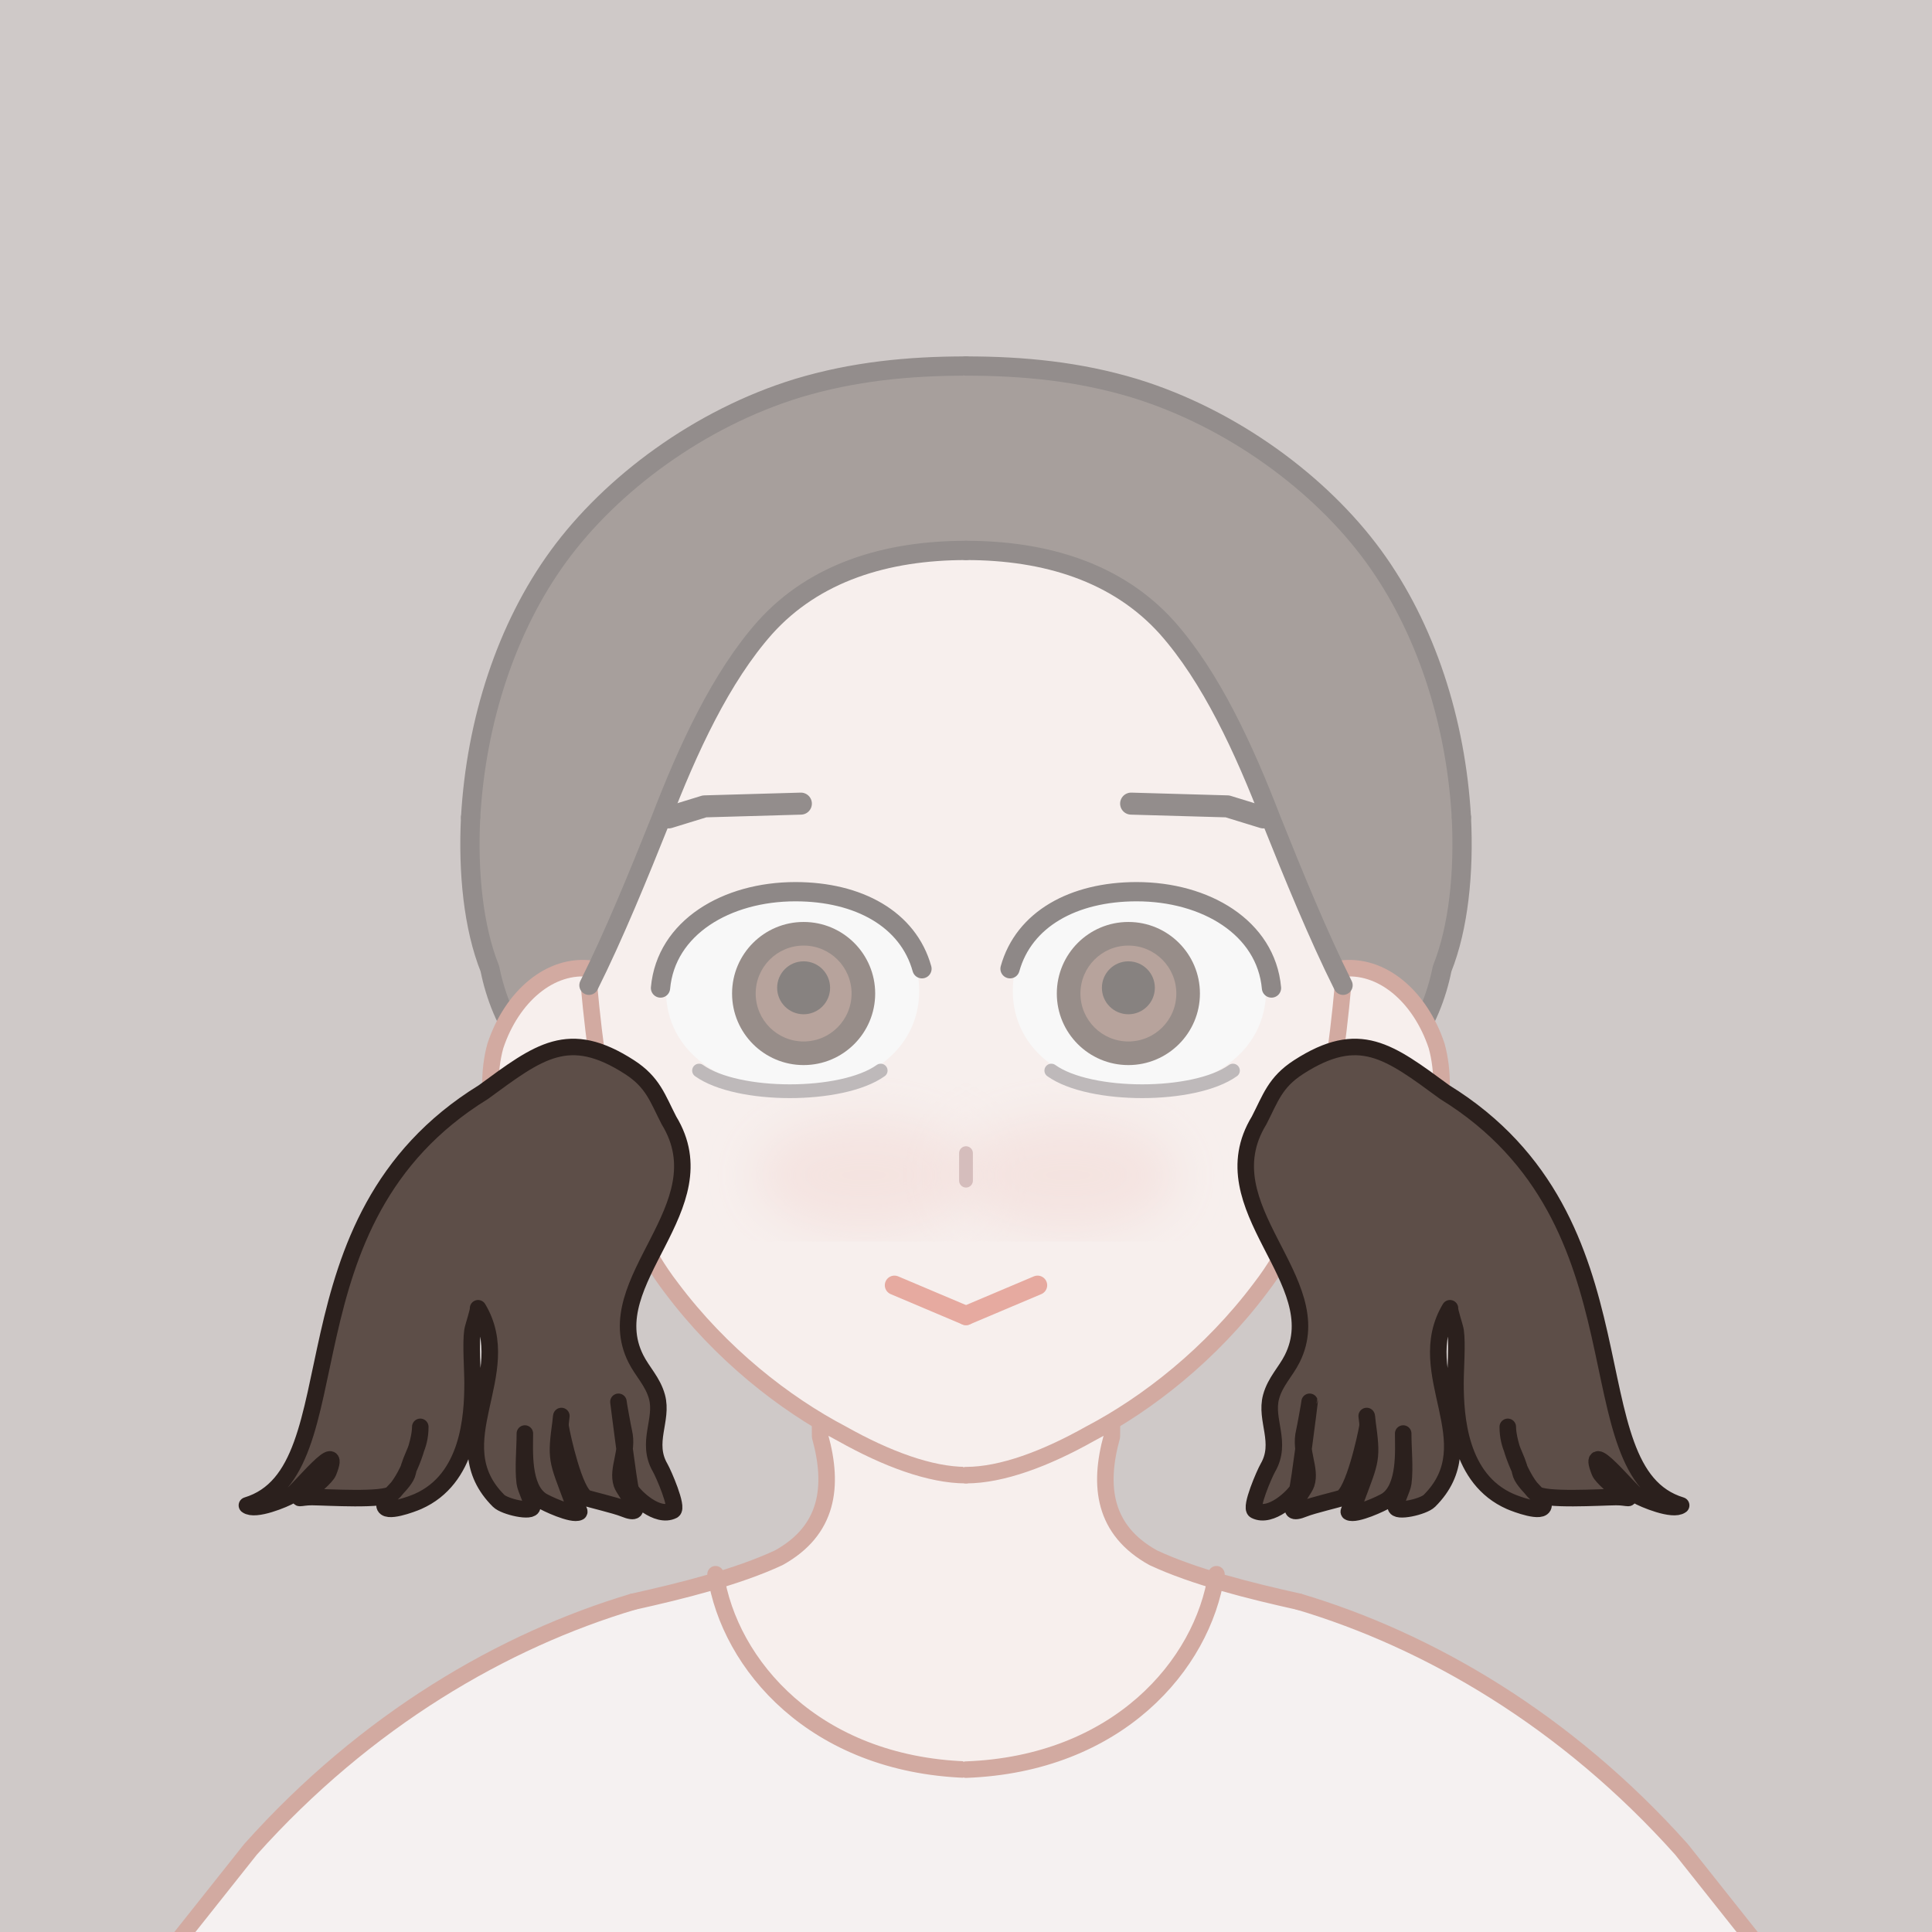
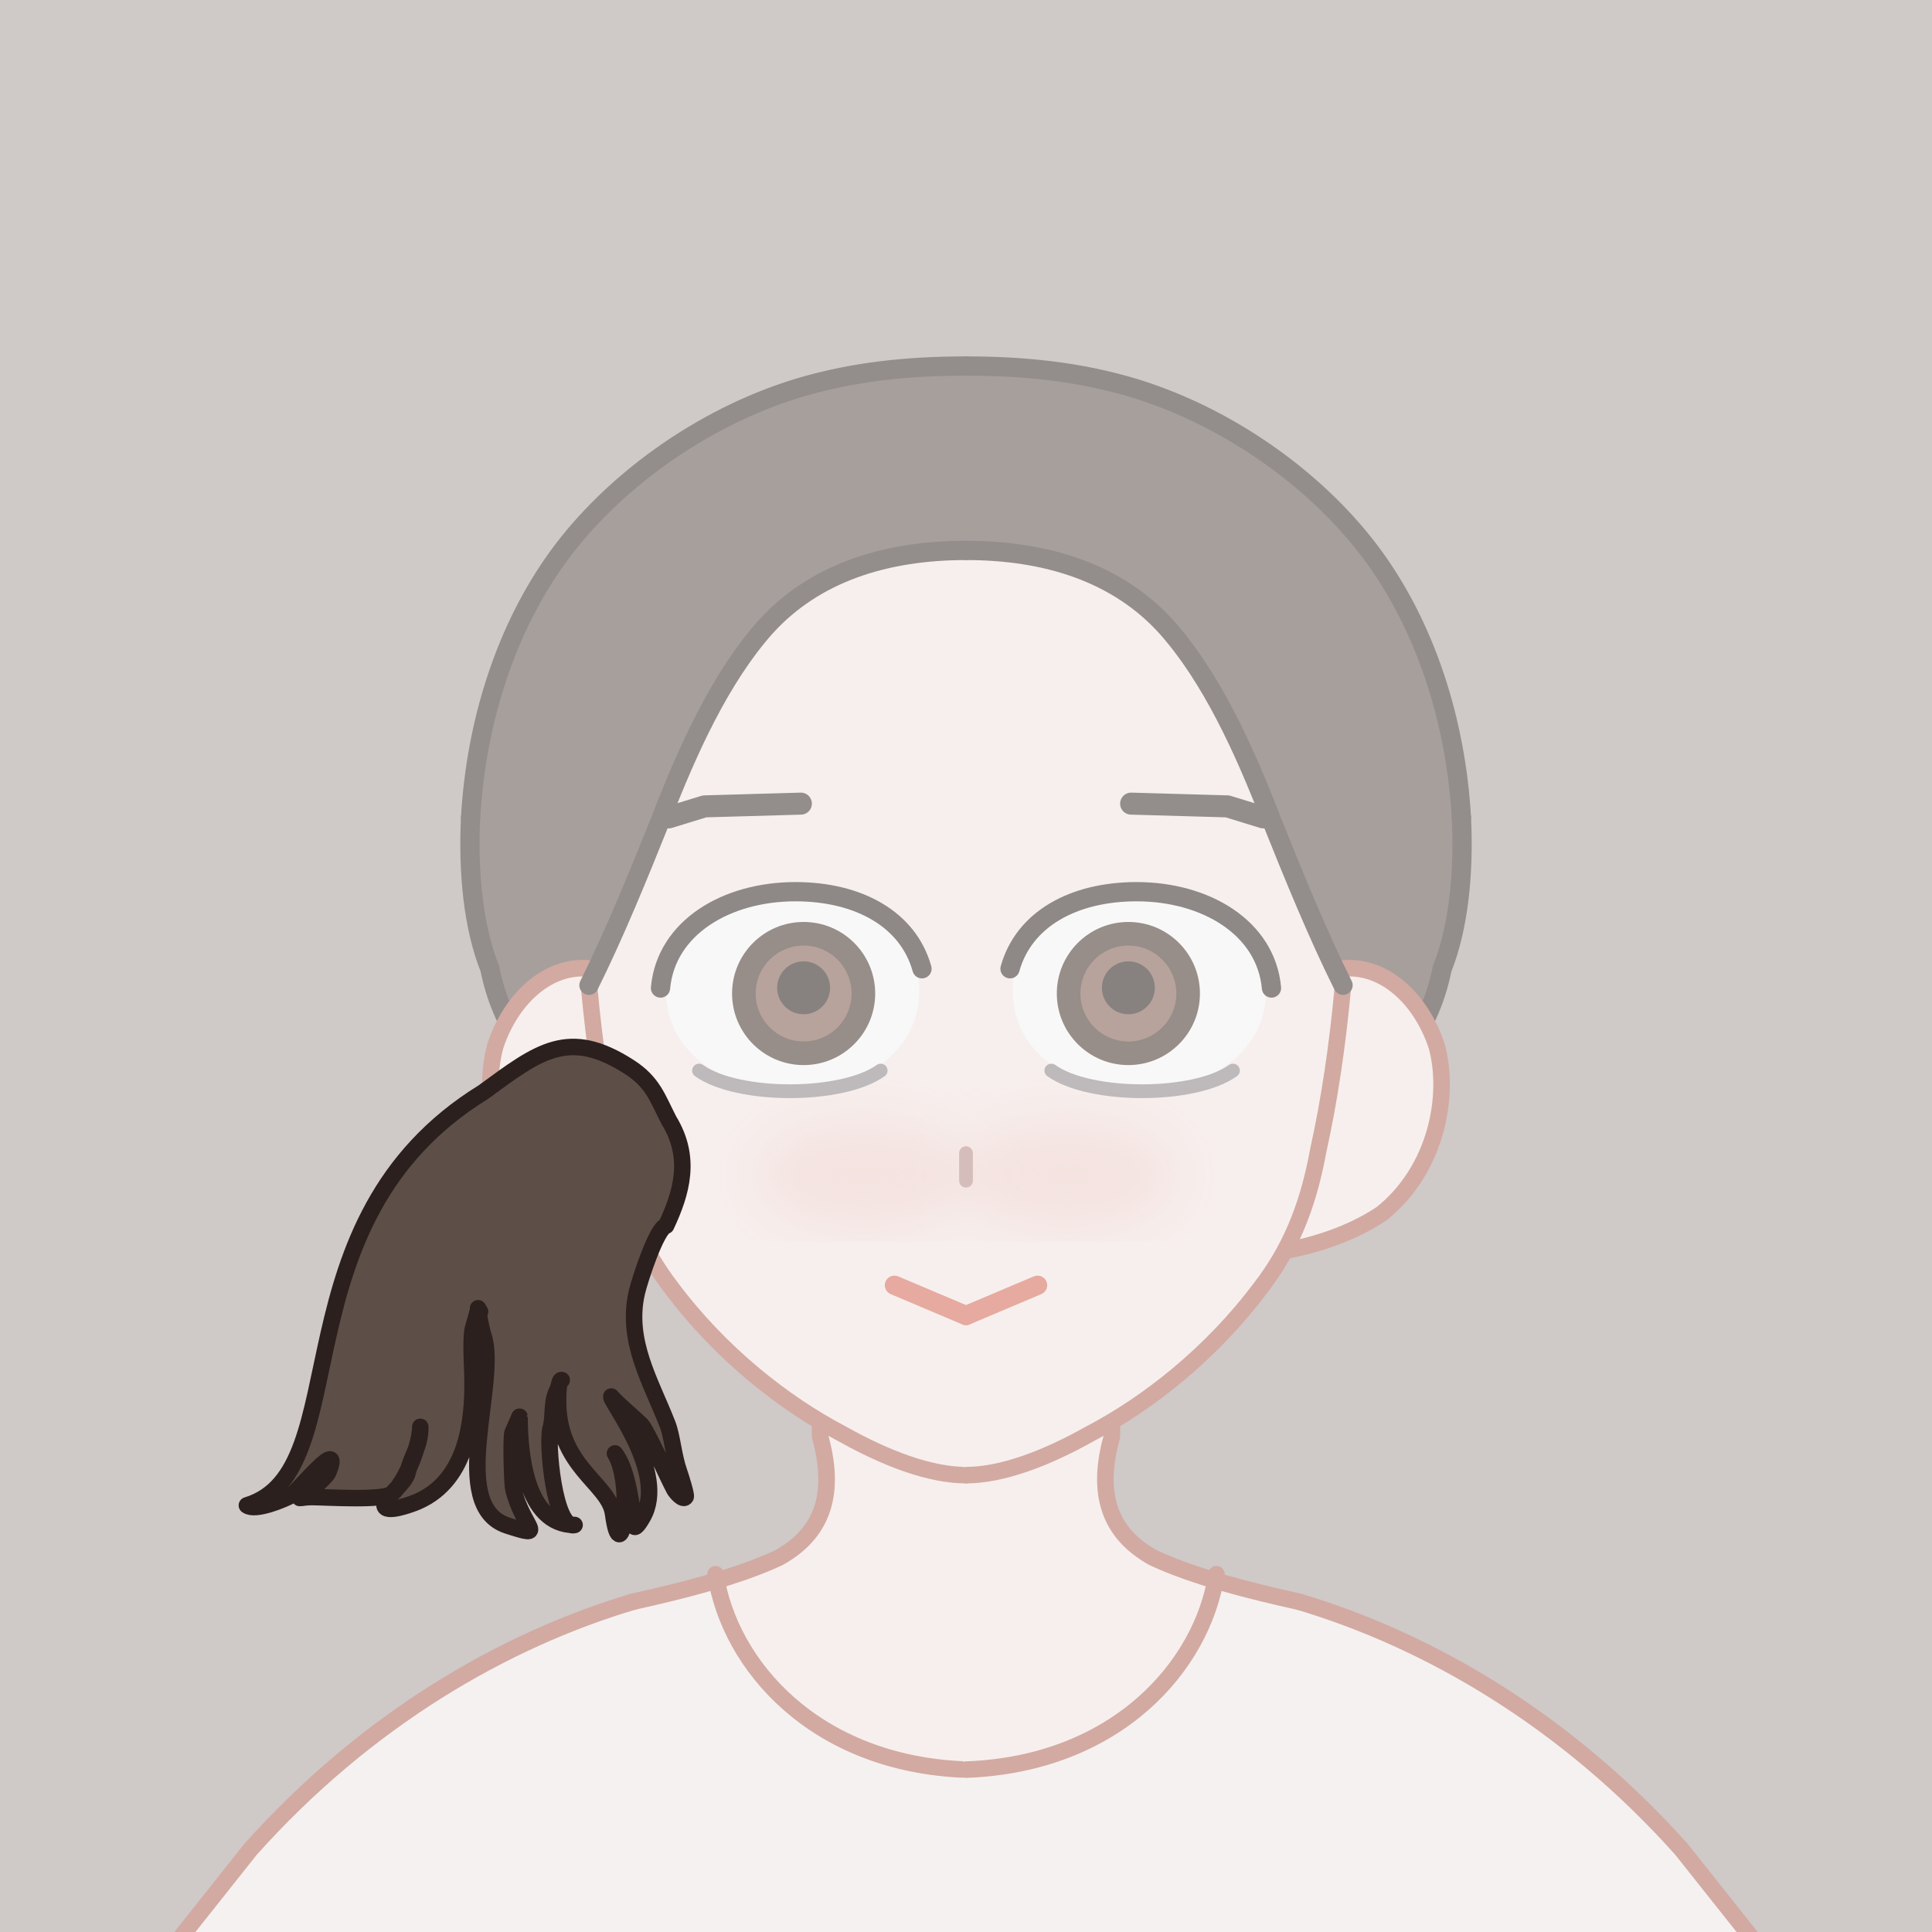
<svg xmlns="http://www.w3.org/2000/svg" width="702" height="702" viewBox="0 0 702 702">
  <defs>
-     <clipPath id="clip-path-1">
+     <clipPath id="clip-path-5">
      <path d="M242 389.2 L386 389.2 L386 451.12 L242 451.12 Z" />
    </clipPath>
    <filter id="filter-1" filterUnits="userSpaceOnUse" x="245" y="377" width="138" height="100" color-interpolation-filters="sRGB">
      <feGaussianBlur in="SourceGraphic" stdDeviation="9" color-interpolation-filters="linearRGB" />
    </filter>
-     <clipPath id="clip-path-2">
+     <clipPath id="clip-path-6">
      <path d="M460 389.2 L316 389.2 L316 451.12 L460 451.12 Z" />
    </clipPath>
    <filter id="filter-2" filterUnits="userSpaceOnUse" x="319" y="377" width="138" height="100" color-interpolation-filters="sRGB">
      <feGaussianBlur in="SourceGraphic" stdDeviation="9" color-interpolation-filters="linearRGB" />
    </filter>
-     <clipPath id="clip-path-3">
+     <clipPath id="clip-path-7">
      <path d="M242 360 C242 338 262 326 288 326 C314 326 334 338 334 360 C334 382 314 396 288 396 C262 396 242 382 242 360 Z" />
    </clipPath>
-     <clipPath id="clip-path-4">
+     <clipPath id="clip-path-8">
      <path d="M460 360 C460 338 440 326 414 326 C388 326 368 338 368 360 C368 382 388 396 414 396 C440 396 460 382 460 360 Z" />
    </clipPath>
  </defs>
  <g id="_ref">
    <g opacity="0.5">
      <rect x="0" y="0" width="702" height="702" fill="#ada19f" />
      <g data-layer="body">
        <g>
          <path d="M260 573 L230 582 C183 596 133 625 91 672 L60 712 L352 712 L352 643 C296 641 265 605 260 573 Z" fill="#f9f2f1" />
          <path d="M296 490 L298 522 C303 540 301 556 283 566 L260 573 C265 605 296 641 352 643 L352 490 Z" fill="#fdeeea" />
          <path d="M230 582 C183 596 133 625 91 672 L64 706" fill="none" stroke="#b46352" stroke-width="6" stroke-linecap="round" stroke-linejoin="round" />
          <path d="M296 500 C298 510 298 516 298 522 C303 540 301 556 283 566 C268 573 248 578 230 582" fill="none" stroke="#b46352" stroke-width="6" stroke-linecap="round" stroke-linejoin="round" />
          <path d="M260 572 C265 605 296 641 351 643" fill="none" stroke="#b46352" stroke-width="6" stroke-linecap="round" stroke-linejoin="round" />
        </g>
        <g>
          <path d="M442 573 L472 582 C519 596 569 625 611 672 L642 712 L350 712 L350 643 C406 641 437 605 442 573 Z" fill="#f9f2f1" />
          <path d="M406 490 L404 522 C399 540 401 556 419 566 L442 573 C437 605 406 641 350 643 L350 490 Z" fill="#fdeeea" />
          <path d="M472 582 C519 596 569 625 611 672 L638 706" fill="none" stroke="#b46352" stroke-width="6" stroke-linecap="round" stroke-linejoin="round" />
          <path d="M406 500 C404 510 404 516 404 522 C399 540 401 556 419 566 C434 573 454 578 472 582" fill="none" stroke="#b46352" stroke-width="6" stroke-linecap="round" stroke-linejoin="round" />
          <path d="M442 572 C437 605 406 641 351 643" fill="none" stroke="#b46352" stroke-width="6" stroke-linecap="round" stroke-linejoin="round" />
        </g>
      </g>
      <g data-layer="hairBase">
        <g>
          <path d="M352 133 L351 133 C330 133 310 135 290 141 C254 152 222 176 203 202 C184 228 173 262 171 297 C170 317 172 337 178 352 C180 362 184 372 190 380 L198 386 L352 386 Z" fill="#5d4e48" />
          <path d="M351 133 C330 133 310 135 290 141 C254 152 222 176 203 202 C184 228 173 262 171 297" fill="none" stroke="#352a27" stroke-width="7" stroke-linecap="round" stroke-linejoin="round" />
          <path d="M171 297 C170 317 172 337 178 352 C180 362 184 372 190 380" fill="none" stroke="#352a27" stroke-width="7" stroke-linecap="round" stroke-linejoin="round" />
        </g>
        <g>
          <path d="M350 133 L351 133 C372 133 392 135 412 141 C448 152 480 176 499 202 C518 228 529 262 531 297 C532 317 530 337 524 352 C522 362 518 372 512 380 L504 386 L350 386 Z" fill="#5d4e48" />
          <path d="M351 133 C372 133 392 135 412 141 C448 152 480 176 499 202 C518 228 529 262 531 297" fill="none" stroke="#352a27" stroke-width="7" stroke-linecap="round" stroke-linejoin="round" />
          <path d="M531 297 C532 317 530 337 524 352 C522 362 518 372 512 380" fill="none" stroke="#352a27" stroke-width="7" stroke-linecap="round" stroke-linejoin="round" />
        </g>
      </g>
      <g data-layer="ear">
        <g>
          <path d="M215 352 C200 350 186 362 180 380 C175 398 180 425 200 441 C212 449 226 453 238 455 L225 380 Z" fill="#fdeeea" />
          <path d="M215 352 C200 350 186 362 180 380 C175 398 180 425 200 441 C212 449 226 453 238 455" fill="none" stroke="#b46352" stroke-width="6" stroke-linecap="round" stroke-linejoin="round" />
        </g>
        <g>
          <path d="M487 352 C502 350 516 362 522 380 C527 398 522 425 502 441 C490 449 476 453 464 455 L477 380 Z" fill="#fdeeea" />
          <path d="M487 352 C502 350 516 362 522 380 C527 398 522 425 502 441 C490 449 476 453 464 455" fill="none" stroke="#b46352" stroke-width="6" stroke-linecap="round" stroke-linejoin="round" />
        </g>
      </g>
      <g data-layer="face">
        <g>
          <path d="M352 200 L351 200 C322 200 296 208 278 228 C262 246 250 272 240 298 C232 318 223 340 214 358 C216 380 219 400 223 418 C227 440 234 455 244 468 C262 492 285 510 306 521 C322 530 338 536 351 536 L352 536 Z" fill="#fdeeea" />
          <path d="M214 358 C216 380 219 400 223 418 C227 440 234 455 244 468 C262 492 285 510 306 521 C322 530 338 536 351 536" fill="none" stroke="#b46352" stroke-width="6" stroke-linecap="round" stroke-linejoin="round" />
        </g>
        <g>
          <path d="M350 200 L351 200 C380 200 406 208 424 228 C440 246 452 272 462 298 C470 318 479 340 488 358 C486 380 483 400 479 418 C475 440 468 455 458 468 C440 492 417 510 396 521 C380 530 364 536 351 536 L350 536 Z" fill="#fdeeea" />
          <path d="M488 358 C486 380 483 400 479 418 C475 440 468 455 458 468 C440 492 417 510 396 521 C380 530 364 536 351 536" fill="none" stroke="#b46352" stroke-width="6" stroke-linecap="round" stroke-linejoin="round" />
        </g>
      </g>
      <g data-layer="makeup">
-         <g clip-path="url(#clip-path-1)">
+         <g clip-path="url(#clip-path-5)">
          <g filter="url(#filter-1)">
            <ellipse cx="314" cy="427" rx="40" ry="21" fill="#f3bfb8" opacity="0.5" />
          </g>
        </g>
-         <g clip-path="url(#clip-path-2)">
+         <g clip-path="url(#clip-path-6)">
          <g filter="url(#filter-2)">
            <ellipse cx="388" cy="427" rx="40" ry="21" fill="#f3bfb8" opacity="0.5" />
          </g>
        </g>
      </g>
      <g data-layer="mouth">
        <line x1="325" y1="467" x2="351" y2="478" fill="none" stroke="#dc6450" stroke-width="7" stroke-linecap="round" stroke-linejoin="round" />
        <line x1="377" y1="467" x2="351" y2="478" fill="none" stroke="#dc6450" stroke-width="7" stroke-linecap="round" stroke-linejoin="round" />
        <line x1="351" y1="419" x2="351" y2="429" fill="none" stroke="#b98a88" stroke-width="5" stroke-linecap="round" />
      </g>
      <g data-layer="eye">
        <path d="M242 360 C242 338 262 326 288 326 C314 326 334 338 334 360 C334 382 314 396 288 396 C262 396 242 382 242 360 Z" fill="#ffffff" />
-         <g clip-path="url(#clip-path-3)">
+         <g clip-path="url(#clip-path-7)">
          <g>
            <circle cx="292" cy="361" r="26" fill="#3e2a22" />
            <circle cx="292" cy="361" r="17.42" fill="#7e5647" />
            <circle cx="292" cy="358.92" r="9.62" fill="#1e1410" />
          </g>
        </g>
        <g>
          <path d="M254 389 C268 399 306 399 320 389" fill="none" stroke="#8b8284" stroke-width="5" stroke-linecap="round" />
          <path d="M240 359 C242 337 264 324 289 324 C312 324 330 334 335 352" fill="none" stroke="#2b201d" stroke-width="7" stroke-linecap="round" stroke-linejoin="round" />
        </g>
        <g>
          <path d="M460 360 C460 338 440 326 414 326 C388 326 368 338 368 360 C368 382 388 396 414 396 C440 396 460 382 460 360 Z" fill="#ffffff" />
-           <g clip-path="url(#clip-path-4)">
+           <g clip-path="url(#clip-path-8)">
            <g>
              <circle cx="410" cy="361" r="26" fill="#3e2a22" />
              <circle cx="410" cy="361" r="17.42" fill="#7e5647" />
              <circle cx="410" cy="358.92" r="9.62" fill="#1e1410" />
            </g>
          </g>
          <g>
            <path d="M448 389 C434 399 396 399 382 389" fill="none" stroke="#8b8284" stroke-width="5" stroke-linecap="round" />
            <path d="M462 359 C460 337 438 324 413 324 C390 324 372 334 367 352" fill="none" stroke="#2b201d" stroke-width="7" stroke-linecap="round" stroke-linejoin="round" />
          </g>
        </g>
      </g>
      <g data-layer="hairLine">
        <path d="M351 200 C322 200 296 208 278 228 C262 246 250 272 240 298 C232 318 223 340 214 358" fill="none" stroke="#352a27" stroke-width="7" stroke-linecap="round" stroke-linejoin="round" />
        <path d="M351 200 C380 200 406 208 424 228 C440 246 452 272 462 298 C470 318 479 340 488 358" fill="none" stroke="#352a27" stroke-width="7" stroke-linecap="round" stroke-linejoin="round" />
      </g>
      <g data-layer="brow">
        <polyline points="243,297 256,293 291,292" fill="none" stroke="#352a27" stroke-width="8" stroke-linecap="round" stroke-linejoin="round" />
        <polyline points="459,297 446,293 411,292" fill="none" stroke="#352a27" stroke-width="8" stroke-linecap="round" stroke-linejoin="round" />
      </g>
    </g>
  </g>
-   <g id="full">
-     <path d="M89.711 546.98 C92.696 549.25 103.403 544.77 105.822 543.34 C108.255 541.9 124.757 521.32 119.336 534.84 C118.582 536.72 113.631 540.87 111.427 542.32 C106.635 545.47 109.057 543.91 113.403 543.96 C118.927 544.01 139.489 545.34 142.388 542.77 C147.818 537.96 152.711 524.46 152.711 518.45 C152.711 525.96 149.385 528.95 148.149 534.96 C147.304 539.06 139.593 544.21 139.706 546.92 C139.843 550.23 149.803 546.47 151.883 545.55 C170.299 537.42 171.711 514.88 171.711 502.6 C171.711 497.35 170.979 488.25 171.67 483.54 C171.876 482.14 173.9 476.28 173.711 475.36 C188.024 499.25 159.89 524.16 181.193 545.34 C183.388 547.52 193.469 549.77 193.407 547.4 C193.355 545.4 190.954 541.04 190.667 538.75 C189.989 533.32 190.711 526.48 190.711 520.88 C190.711 526.9 189.738 540.46 196.711 545.16 C198.198 546.16 207.965 550.76 210.405 549.45 C211.015 549.13 208.096 545.58 207.711 544.55 C202.367 530.24 201.824 530.35 203.779 516.21 C204.376 511.89 203.444 516.85 203.711 518.45 C204.346 522.25 208.765 542.28 213.087 544.28 C214.023 544.71 223.65 546.95 226.711 548.2 C235.807 551.89 226.947 542.31 225.895 539.16 C224.059 533.66 228.449 527.45 226.671 520.17 C226.385 519 224.647 509.51 224.711 509.35 C224.703 509.37 228.592 540.22 229.211 541.33 C230.52 543.67 238.766 551.79 244.528 548.85 C246.491 547.84 241.084 535.4 239.878 533.32 C234.532 524.09 241.022 515.97 238.711 507.53 C237.199 502 233.42 498.45 231.039 493.7 C216.734 465.2 262.429 438.82 243.07 407.11 C238.956 399.16 237.325 393.28 228.711 387.73 C206.623 373.51 195.92 381.94 175.625 396.83 C99.328 443.85 130.552 534.59 89.711 546.98 Z" fill="#5d4e48" stroke="#2b201d" stroke-width="6" stroke-linecap="round" stroke-linejoin="round" />
-     <path d="M610.857 546.98 C607.872 549.25 597.165 544.77 594.746 543.34 C592.314 541.9 575.811 521.32 581.232 534.84 C581.986 536.72 586.937 540.87 589.141 542.32 C593.933 545.47 591.512 543.91 587.165 543.96 C581.642 544.01 561.079 545.34 558.18 542.77 C552.75 537.96 547.857 524.46 547.857 518.45 C547.857 525.96 551.184 528.95 552.42 534.96 C553.265 539.06 560.975 544.21 560.863 546.92 C560.725 550.23 550.766 546.47 548.685 545.55 C530.269 537.42 528.857 514.88 528.857 502.6 C528.857 497.35 529.589 488.25 528.898 483.54 C528.692 482.14 526.668 476.28 526.857 475.36 C512.545 499.25 540.679 524.16 519.376 545.34 C517.18 547.52 507.099 549.77 507.161 547.4 C507.213 545.4 509.614 541.04 509.901 538.75 C510.58 533.32 509.857 526.48 509.857 520.88 C509.857 526.9 510.831 540.46 503.857 545.16 C502.371 546.16 492.603 550.76 490.163 549.45 C489.553 549.13 492.473 545.58 492.857 544.55 C498.202 530.24 498.745 530.35 496.79 516.21 C496.193 511.89 497.125 516.85 496.857 518.45 C496.223 522.25 491.803 542.28 487.481 544.28 C486.545 544.71 476.918 546.95 473.857 548.2 C464.761 551.89 473.622 542.31 474.673 539.16 C476.509 533.66 472.12 527.45 473.898 520.17 C474.184 519 475.922 509.51 475.857 509.35 C475.866 509.37 471.976 540.22 471.357 541.33 C470.048 543.67 461.802 551.79 456.041 548.85 C454.077 547.84 459.485 535.4 460.69 533.32 C466.037 524.09 459.546 515.97 461.857 507.53 C463.37 502 467.149 498.45 469.529 493.7 C483.835 465.2 438.139 438.82 457.498 407.11 C461.612 399.16 463.243 393.28 471.857 387.73 C493.946 373.51 504.648 381.94 524.943 396.83 C601.241 443.85 570.017 534.59 610.857 546.98 Z" fill="#5d4e48" stroke="#2b201d" stroke-width="6" stroke-linecap="round" stroke-linejoin="round" />
+   <g id="half">
+     <path d="M242.035 445.366 C247.747 433.199 251.33 420.64 243.07 407.11 C238.956 399.16 237.325 393.28 228.711 387.73 C206.623 373.51 195.92 381.94 175.625 396.83 C99.328 443.85 130.552 534.59 89.711 546.98 C92.696 549.25 103.403 544.77 105.822 543.34 C108.255 541.9 124.757 521.32 119.336 534.84 C118.582 536.72 113.631 540.87 111.427 542.32 C106.635 545.47 109.057 543.91 113.403 543.96 C118.927 544.01 139.489 545.34 142.388 542.77 C147.818 537.96 152.711 524.46 152.711 518.45 C152.711 525.96 149.385 528.95 148.149 534.96 C147.304 539.06 139.593 544.21 139.706 546.92 C139.843 550.23 149.803 546.47 151.883 545.55 C170.299 537.42 171.711 514.88 171.711 502.6 C171.711 497.35 170.979 488.25 171.67 483.54 C171.876 482.14 173.9 476.28 173.711 475.36 C173.96 475.776 174.197 476.192 174.421 476.609 L174.11 476.109 C173.439 476.445 175.192 484.016 175.579 485.109 C181.477 501.763 162.297 547.202 184.409 554.34 C199.261 559.134 190.038 555.324 186.546 541.158 C186.03 539.062 185.61 522.346 186.226 520.596 C186.446 519.972 188.796 514.853 188.777 514.776 C188.777 527.382 190.785 554.109 208.777 554.109 C201.455 555.94 198.534 524.12 200.068 518.96 C201.338 514.686 200.169 509.458 202.538 505.027 C203.243 503.707 203.238 501.268 204.11 501.443 C202.849 501.19 202.797 507.082 202.777 508.109 C202.285 533.029 221.252 538.739 222.777 550.109 C225.695 571.863 230.392 539.227 223.444 528.109 C227.157 533.06 228.466 540.908 229.444 546.776 C230.324 552.058 228.975 559.213 233.57 551.22 C242.692 535.351 221.67 509.202 222.11 507.443 C223.525 509.329 230.728 515.412 232.983 517.658 C235.024 519.692 242.514 536.585 245.016 541.225 C245.475 542.076 248.24 545.435 249.146 543.859 C249.502 543.239 247.263 536.194 246.804 534.906 C244.719 529.044 244.271 521.984 242.595 517.64 C236.61 502.134 227.246 487.294 231.444 469.443 C232.458 465.126 238.54 446.231 242.035 445.366 Z" fill="#5d4e48" stroke="#2b201d" stroke-width="6" stroke-linecap="round" stroke-linejoin="round" />
  </g>
</svg>
